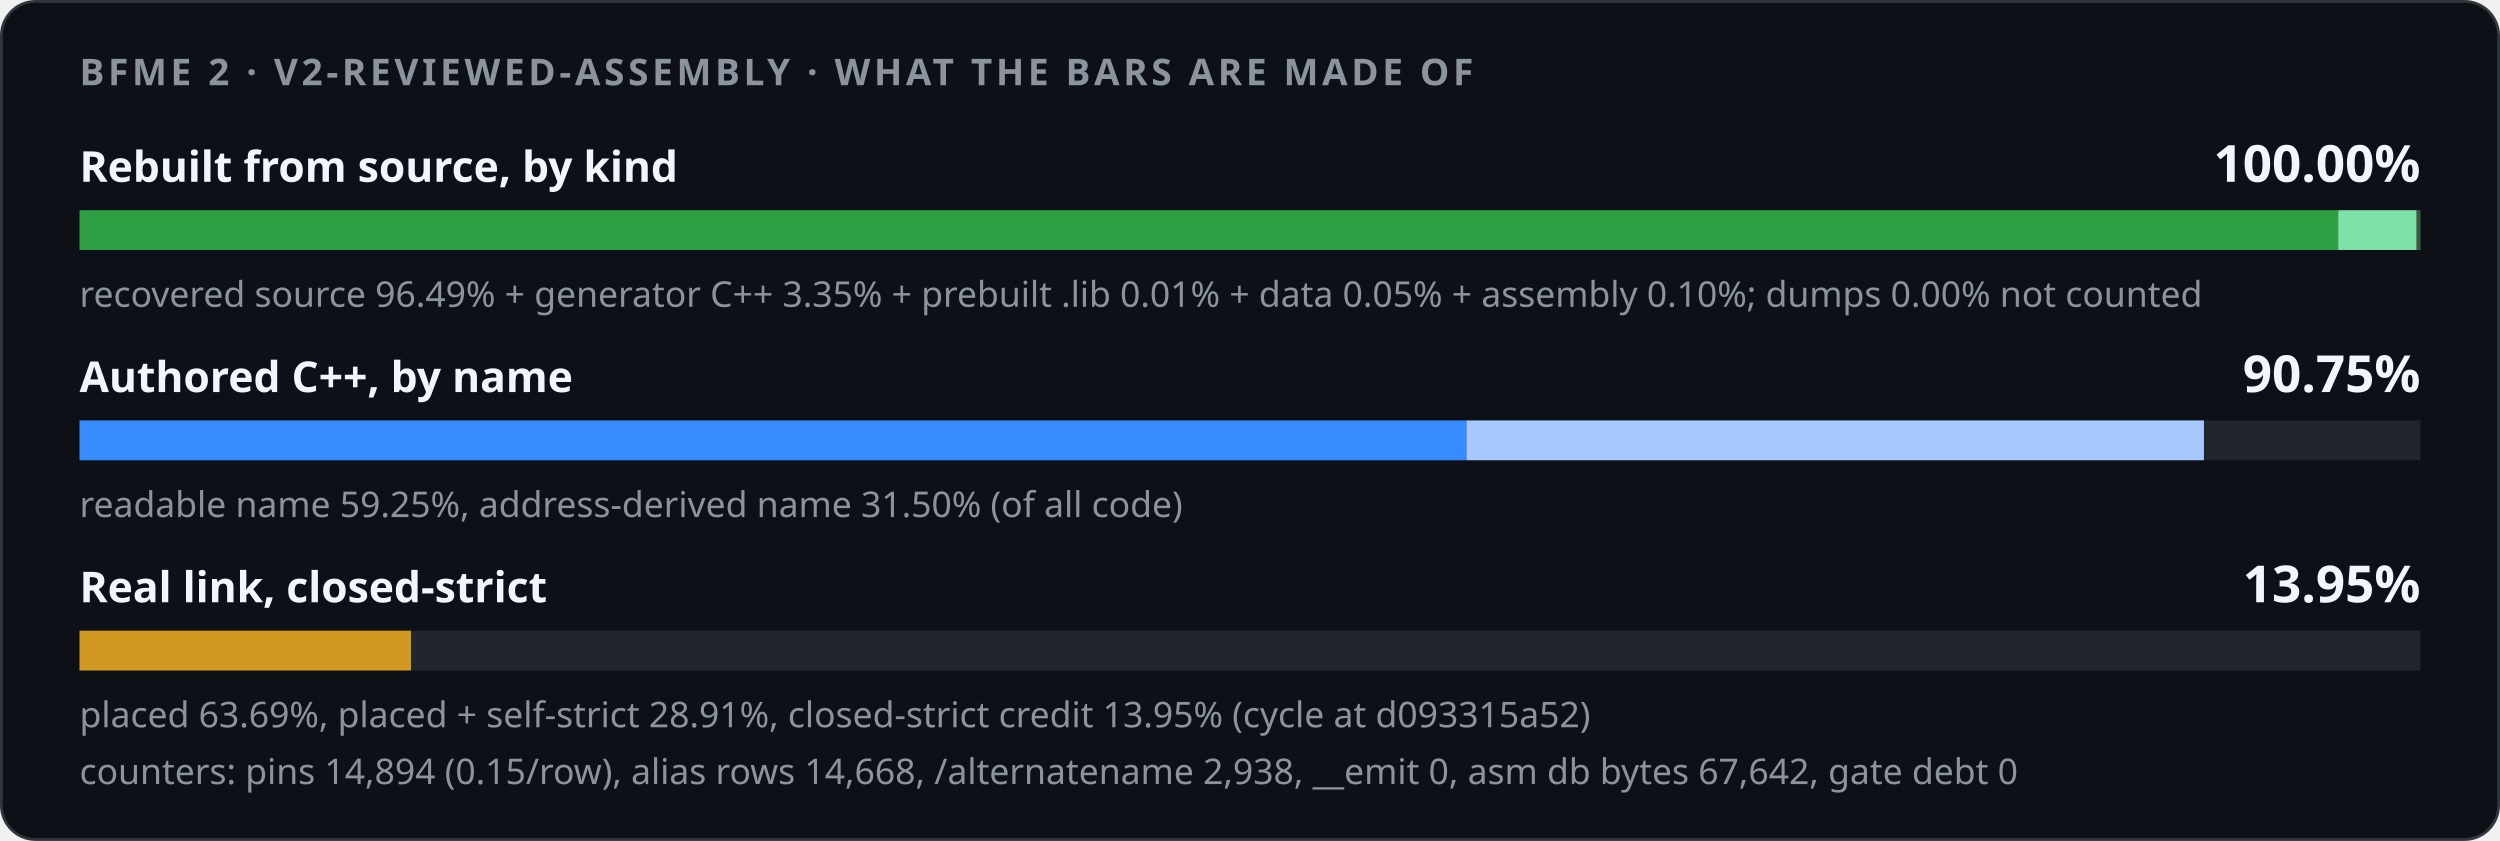
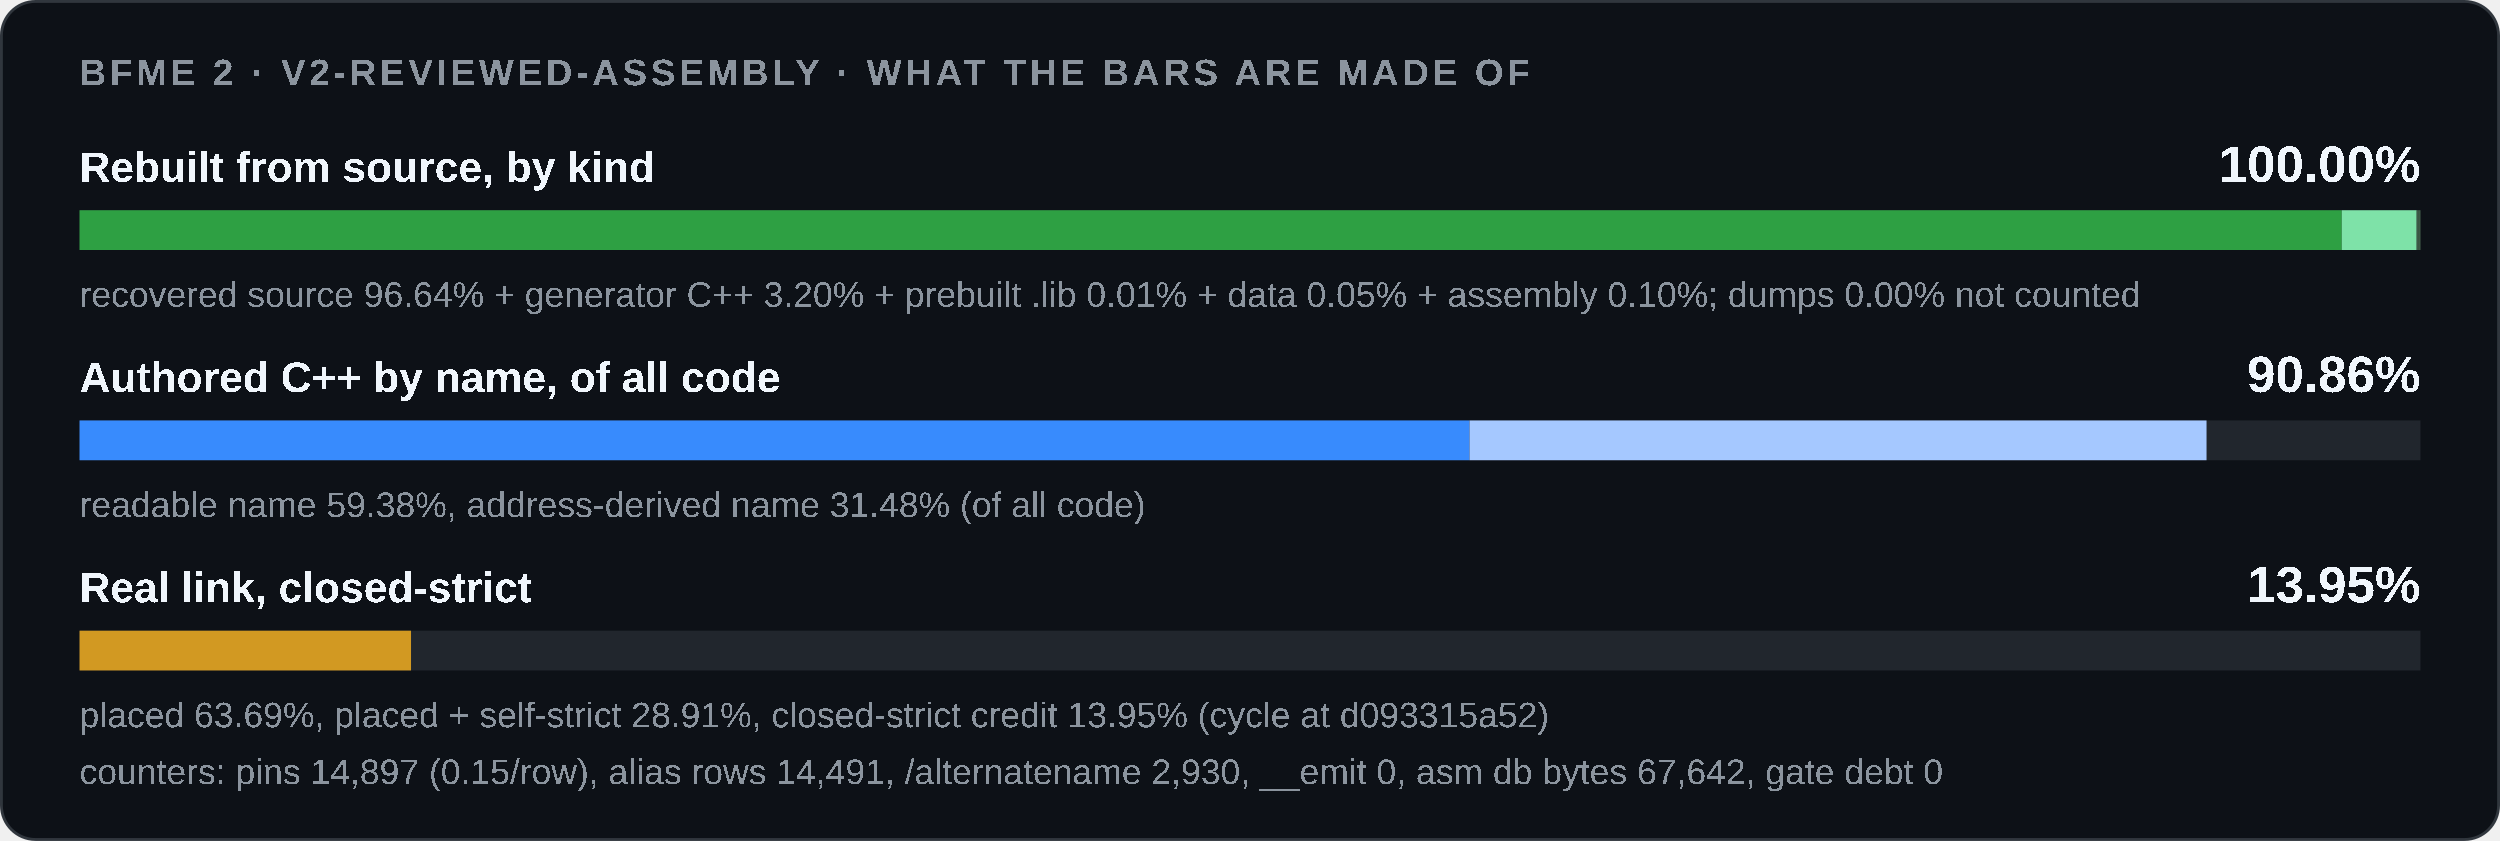
<svg xmlns="http://www.w3.org/2000/svg" width="880" height="296" viewBox="0 0 880 296" role="img">
  <style>
    .card { fill: #0d1117; stroke: #30363d; } .track { fill: #21262d; }
    .strong { fill: #f0f6fc; } .muted { fill: #8b949e; }
    @media (prefers-color-scheme: light) {
      .card { fill: #ffffff; stroke: #d0d7de; } .track { fill: #eaeef2; }
      .strong { fill: #1f2328; } .muted { fill: #59636e; }
    }
  </style>
  <rect class="card" x="0.5" y="0.5" width="879" height="295" rx="12" />
-   <g font-family="-apple-system,BlinkMacSystemFont,'Segoe UI','Noto Sans',Helvetica,Arial,sans-serif">
+   <g font-family="'Segoe UI',Arial" text-rendering="optimizeSpeed" kerning="0" style="font-kerning:none;font-feature-settings:'kern' 0">
    <text x="28" y="30" class="muted" font-size="13" font-weight="600" letter-spacing="1.3">BFME 2 · V2-REVIEWED-ASSEMBLY · WHAT THE BARS ARE MADE OF</text>
    <text x="28" y="64" class="strong" font-size="15" font-weight="600">Rebuilt from source, by kind</text>
    <text x="852" y="64" class="strong" font-size="18" font-weight="700" text-anchor="end">100.00%</text>
    <rect class="track" x="28" y="74" width="824" height="14" />
-     <rect x="28.00" y="74" width="795.04" height="14" fill="#2ea043" />
-     <rect x="823.04" y="74" width="27.62" height="14" fill="#7ee2a8" />
-     <rect x="850.67" y="74" width="0.08" height="14" fill="#3d5a45" />
+     <rect x="28.00" y="74" width="796.30" height="14" fill="#2ea043" />
+     <rect x="824.30" y="74" width="26.37" height="14" fill="#7ee2a8" />
+     <rect x="850.67" y="74" width="0.09" height="14" fill="#3d5a45" />
    <rect x="850.75" y="74" width="0.42" height="14" fill="#3d5a45" />
    <rect x="851.18" y="74" width="0.82" height="14" fill="#3d5a45" />
-     <text x="28" y="108" class="muted" font-size="12.5">recovered source 96.49% + generator C++ 3.35% + prebuilt .lib 0.01% + data 0.05% + assembly 0.10%; dumps 0.00% not counted</text>
-     <text x="28" y="138" class="strong" font-size="15" font-weight="600">Authored C++, by name</text>
-     <text x="852" y="138" class="strong" font-size="18" font-weight="700" text-anchor="end">90.75%</text>
+     <text x="28" y="108" class="muted" font-size="12.5">recovered source 96.64% + generator C++ 3.20% + prebuilt .lib 0.01% + data 0.05% + assembly 0.10%; dumps 0.00% not counted</text>
+     <text x="28" y="138" class="strong" font-size="15" font-weight="600">Authored C++ by name, of all code</text>
+     <text x="852" y="138" class="strong" font-size="18" font-weight="700" text-anchor="end">90.86%</text>
    <rect class="track" x="28" y="148" width="824" height="14" />
    <rect x="28.00" y="148" width="0.00" height="14" fill="#1f6feb" />
-     <rect x="28.00" y="148" width="488.20" height="14" fill="#388bfd" />
-     <rect x="516.20" y="148" width="259.58" height="14" fill="#a5c8ff" />
-     <text x="28" y="182" class="muted" font-size="12.5">readable name 59.25%, address-derived name 31.50% (of all code)</text>
+     <rect x="28.00" y="148" width="489.27" height="14" fill="#388bfd" />
+     <rect x="517.27" y="148" width="259.43" height="14" fill="#a5c8ff" />
+     <text x="28" y="182" class="muted" font-size="12.5">readable name 59.38%, address-derived name 31.48% (of all code)</text>
    <text x="28" y="212" class="strong" font-size="15" font-weight="600">Real link, closed-strict</text>
    <text x="852" y="212" class="strong" font-size="18" font-weight="700" text-anchor="end">13.95%</text>
    <rect class="track" x="28" y="222" width="824" height="14" />
    <rect x="28.00" y="222" width="116.68" height="14" fill="#d29922" />
    <text x="28" y="256" class="muted" font-size="12.5">placed 63.69%, placed + self-strict 28.91%, closed-strict credit 13.95% (cycle at d093315a52)</text>
-     <text x="28" y="276" class="muted" font-size="12.5">counters: pins 14,894 (0.15/row), alias rows 14,668, /alternatename 2,938, __emit 0, asm db bytes 67,642, gate debt 0</text>
+     <text x="28" y="276" class="muted" font-size="12.5">counters: pins 14,897 (0.15/row), alias rows 14,491, /alternatename 2,930, __emit 0, asm db bytes 67,642, gate debt 0</text>
  </g>
</svg>
